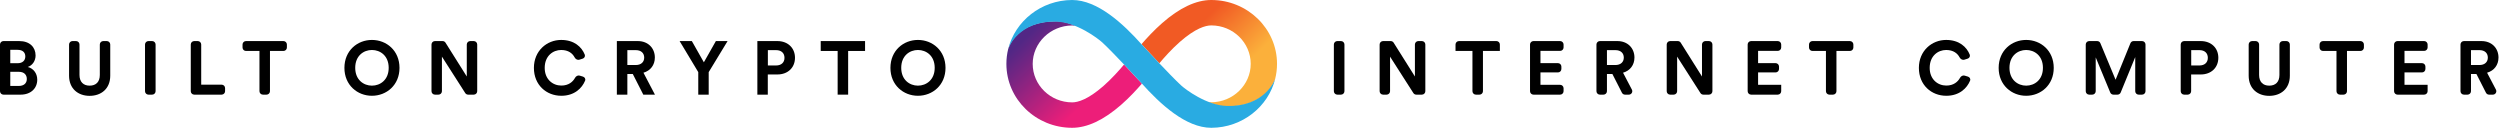
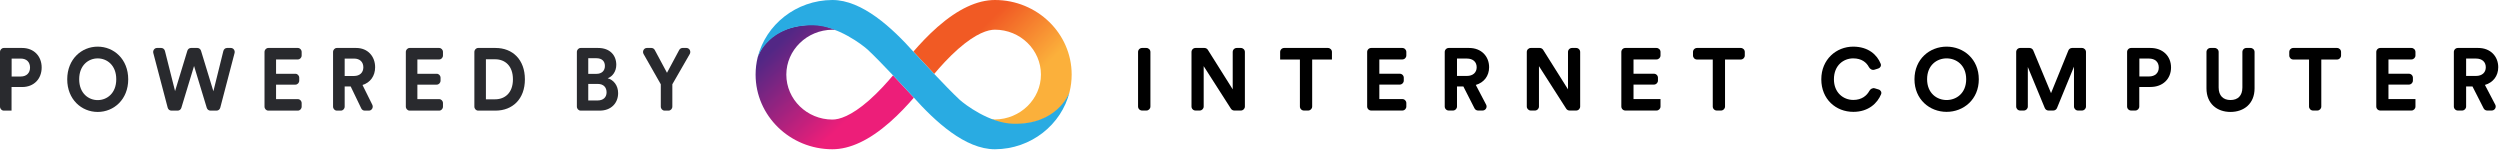
- <svg xmlns="http://www.w3.org/2000/svg" width="313" height="16" viewBox="0 0 313 16" fill="none">
-   <path d="M151.653 0C149.759 0 147.694 0.971 145.512 2.882C144.477 3.788 143.583 4.759 142.912 5.535C142.912 5.535 142.912 5.535 142.918 5.541V5.535C142.918 5.535 143.977 6.688 145.147 7.924C145.777 7.176 146.683 6.159 147.724 5.241C149.665 3.541 150.93 3.182 151.653 3.182C154.377 3.182 156.589 5.341 156.589 7.994C156.589 10.629 154.371 12.788 151.653 12.806C151.53 12.806 151.371 12.788 151.171 12.747C151.965 13.088 152.818 13.335 153.63 13.335C158.618 13.335 159.594 10.082 159.659 9.847C159.806 9.253 159.883 8.629 159.883 7.988C159.883 3.588 156.189 0 151.653 0Z" fill="url(#paint0_linear_1715_366)" />
-   <path d="M134.229 16C136.124 16 138.188 15.029 140.371 13.117C141.406 12.212 142.3 11.241 142.971 10.465C142.971 10.465 142.971 10.465 142.965 10.459V10.465C142.965 10.465 141.906 9.312 140.735 8.076C140.106 8.823 139.2 9.841 138.159 10.759C136.218 12.459 134.953 12.818 134.229 12.818C131.506 12.812 129.294 10.653 129.294 8C129.294 5.365 131.512 3.206 134.229 3.188C134.353 3.188 134.512 3.206 134.712 3.247C133.918 2.906 133.065 2.659 132.253 2.659C127.265 2.659 126.294 5.912 126.224 6.141C126.076 6.741 126 7.359 126 8C126 12.412 129.694 16 134.229 16Z" fill="url(#paint1_linear_1715_366)" />
-   <path d="M153.618 13.265C151.065 13.2 148.412 11.188 147.871 10.688C146.471 9.394 143.241 5.894 142.988 5.618C140.624 2.965 137.418 0 134.23 0H134.224H134.218C130.347 0.018 127.094 2.641 126.224 6.141C126.288 5.912 127.565 2.594 132.247 2.712C134.8 2.776 137.465 4.818 138.012 5.318C139.412 6.612 142.641 10.112 142.894 10.388C145.259 13.035 148.465 16 151.653 16H151.659H151.665C155.535 15.982 158.794 13.359 159.659 9.859C159.588 10.088 158.306 13.377 153.618 13.265Z" fill="#29ABE2" />
-   <path d="M167.894 11.849C168.132 11.849 168.324 11.656 168.324 11.419V5.572C168.324 5.334 168.132 5.142 167.894 5.142H167.43C167.193 5.142 167 5.334 167 5.572V11.419C167 11.656 167.193 11.849 167.43 11.849H167.894Z" fill="black" />
-   <path d="M178.022 11.849C178.26 11.849 178.452 11.656 178.452 11.419V5.572C178.452 5.334 178.26 5.142 178.022 5.142H177.577C177.339 5.142 177.147 5.334 177.147 5.572V9.578L174.483 5.343C174.404 5.218 174.267 5.142 174.119 5.142H173.159C172.922 5.142 172.729 5.334 172.729 5.572V11.419C172.729 11.656 172.922 11.849 173.159 11.849H173.605C173.842 11.849 174.035 11.656 174.035 11.419V7.091L176.954 11.65C177.033 11.774 177.169 11.849 177.316 11.849H178.022Z" fill="black" />
-   <path d="M187.784 6.381V5.572C187.784 5.334 187.591 5.142 187.354 5.142H182.661C182.424 5.142 182.231 5.334 182.231 5.572V6.381H184.35V11.419C184.35 11.656 184.543 11.849 184.78 11.849H185.235C185.472 11.849 185.665 11.656 185.665 11.419V6.381H187.784Z" fill="black" />
-   <path d="M195.33 11.849C195.567 11.849 195.759 11.656 195.759 11.419V11.049C195.759 10.811 195.567 10.619 195.33 10.619H192.865V9.068H195.055C195.293 9.068 195.485 8.875 195.485 8.638V8.334C195.485 8.097 195.293 7.904 195.055 7.904H192.865V6.372H195.33C195.567 6.372 195.759 6.179 195.759 5.942V5.572C195.759 5.334 195.567 5.142 195.33 5.142H191.989C191.752 5.142 191.559 5.334 191.559 5.572V11.419C191.559 11.656 191.752 11.849 191.989 11.849H195.33Z" fill="black" />
-   <path d="M203.067 11.614C203.14 11.758 203.288 11.849 203.45 11.849H203.932C204.255 11.849 204.463 11.505 204.313 11.219L203.205 9.105C204.085 8.85 204.633 8.141 204.633 7.204C204.633 6.041 203.801 5.142 202.496 5.142H200.305C200.068 5.142 199.875 5.334 199.875 5.572V11.419C199.875 11.656 200.068 11.849 200.305 11.849H200.76C200.998 11.849 201.19 11.656 201.19 11.419V9.266H201.871L203.067 11.614ZM201.19 8.141V6.277H202.25C202.912 6.277 203.3 6.646 203.3 7.214C203.3 7.762 202.912 8.141 202.25 8.141H201.19Z" fill="black" />
-   <path d="M213.965 11.849C214.202 11.849 214.394 11.656 214.394 11.419V5.572C214.394 5.334 214.202 5.142 213.965 5.142H213.519C213.282 5.142 213.089 5.334 213.089 5.572V9.578L210.425 5.343C210.346 5.218 210.209 5.142 210.061 5.142H209.101C208.864 5.142 208.672 5.334 208.672 5.572V11.419C208.672 11.656 208.864 11.849 209.101 11.849H209.547C209.784 11.849 209.977 11.656 209.977 11.419V7.091L212.896 11.65C212.975 11.774 213.112 11.849 213.258 11.849H213.965Z" fill="black" />
-   <path d="M222.577 11.849C222.815 11.849 223.007 11.656 223.007 11.419V10.619H220.113V9.068H222.303C222.54 9.068 222.733 8.875 222.733 8.638V8.334C222.733 8.097 222.54 7.904 222.303 7.904H220.113V6.372H222.577C222.815 6.372 223.007 6.179 223.007 5.942V5.572C223.007 5.334 222.815 5.142 222.577 5.142H219.237C219 5.142 218.807 5.334 218.807 5.572V11.419C218.807 11.656 219 11.849 219.237 11.849H222.577Z" fill="black" />
-   <path d="M231.612 6.381C231.849 6.381 232.042 6.189 232.042 5.951V5.572C232.042 5.334 231.849 5.142 231.612 5.142H226.919C226.682 5.142 226.489 5.334 226.489 5.572V5.951C226.489 6.189 226.682 6.381 226.919 6.381H228.608V11.419C228.608 11.656 228.801 11.849 229.038 11.849H229.493C229.73 11.849 229.923 11.656 229.923 11.419V6.381H231.612Z" fill="black" />
-   <path d="M243.678 11.991C245.329 11.991 246.274 11.03 246.654 10.099C246.74 9.887 246.609 9.659 246.39 9.593L245.978 9.468C245.748 9.399 245.51 9.534 245.395 9.744C245.12 10.248 244.582 10.713 243.678 10.713C242.6 10.713 241.597 9.928 241.597 8.5C241.597 6.977 242.656 6.258 243.659 6.258C244.566 6.258 245.083 6.69 245.342 7.185C245.457 7.404 245.703 7.548 245.939 7.473L246.35 7.344C246.566 7.276 246.695 7.051 246.611 6.84C246.232 5.884 245.296 5 243.659 5C241.862 5 240.244 6.362 240.244 8.5C240.244 10.638 241.805 11.991 243.678 11.991Z" fill="black" />
-   <path d="M251.585 8.491C251.585 6.977 252.644 6.258 253.675 6.258C254.716 6.258 255.775 6.977 255.775 8.491C255.775 10.004 254.716 10.723 253.675 10.723C252.644 10.723 251.585 10.004 251.585 8.491ZM250.232 8.5C250.232 10.657 251.859 11.991 253.675 11.991C255.501 11.991 257.128 10.657 257.128 8.5C257.128 6.334 255.501 5 253.675 5C251.859 5 250.232 6.334 250.232 8.5Z" fill="black" />
-   <path d="M268.187 11.849C268.424 11.849 268.617 11.656 268.617 11.419V5.572C268.617 5.334 268.424 5.142 268.187 5.142H267.128C266.953 5.142 266.796 5.248 266.73 5.41L264.871 9.985L262.966 5.407C262.9 5.246 262.743 5.142 262.569 5.142H261.565C261.327 5.142 261.135 5.334 261.135 5.572V11.419C261.135 11.656 261.327 11.849 261.565 11.849H261.953C262.191 11.849 262.383 11.656 262.383 11.419V7.185L264.203 11.583C264.27 11.744 264.426 11.849 264.6 11.849H265.112C265.287 11.849 265.444 11.743 265.51 11.582L267.331 7.147V11.419C267.331 11.656 267.523 11.849 267.76 11.849H268.187Z" fill="black" />
-   <path d="M274.34 8.197V6.277H275.371C276.024 6.277 276.421 6.646 276.421 7.242C276.421 7.819 276.024 8.197 275.371 8.197H274.34ZM275.532 9.323C276.856 9.323 277.736 8.453 277.736 7.232C277.736 6.022 276.856 5.142 275.532 5.142H273.455C273.218 5.142 273.025 5.334 273.025 5.572V11.419C273.025 11.656 273.218 11.849 273.455 11.849H273.901C274.138 11.849 274.331 11.656 274.331 11.419V9.323H275.532Z" fill="black" />
-   <path d="M284.107 12C285.545 12 286.689 11.12 286.689 9.474V5.572C286.689 5.334 286.497 5.142 286.259 5.142H285.814C285.576 5.142 285.384 5.334 285.384 5.572V9.38C285.384 10.259 284.901 10.723 284.107 10.723C283.331 10.723 282.839 10.259 282.839 9.38V5.572C282.839 5.334 282.647 5.142 282.409 5.142H281.964C281.726 5.142 281.534 5.334 281.534 5.572V9.474C281.534 11.12 282.678 12 284.107 12Z" fill="black" />
-   <path d="M295.532 6.381C295.769 6.381 295.962 6.189 295.962 5.951V5.572C295.962 5.334 295.769 5.142 295.532 5.142H290.839C290.601 5.142 290.409 5.334 290.409 5.572V5.951C290.409 6.189 290.601 6.381 290.839 6.381H292.528V11.419C292.528 11.656 292.72 11.849 292.958 11.849H293.413C293.65 11.849 293.843 11.656 293.843 11.419V6.381H295.532Z" fill="black" />
-   <path d="M303.507 11.849C303.745 11.849 303.937 11.656 303.937 11.419V10.619H301.043V9.068H303.233C303.47 9.068 303.663 8.875 303.663 8.638V8.334C303.663 8.097 303.47 7.904 303.233 7.904H301.043V6.372H303.507C303.745 6.372 303.937 6.179 303.937 5.942V5.572C303.937 5.334 303.745 5.142 303.507 5.142H300.167C299.93 5.142 299.737 5.334 299.737 5.572V11.419C299.737 11.656 299.93 11.849 300.167 11.849H303.507Z" fill="black" />
-   <path d="M311.244 11.614C311.318 11.758 311.466 11.849 311.628 11.849H312.11C312.433 11.849 312.641 11.505 312.491 11.219L311.383 9.105C312.263 8.85 312.811 8.141 312.811 7.204C312.811 6.041 311.979 5.142 310.673 5.142H308.483C308.246 5.142 308.053 5.334 308.053 5.572V11.419C308.053 11.656 308.246 11.849 308.483 11.849H308.938C309.175 11.849 309.368 11.656 309.368 11.419V9.266H310.049L311.244 11.614ZM309.368 8.141V6.277H310.427C311.09 6.277 311.477 6.646 311.477 7.214C311.477 7.762 311.09 8.141 310.427 8.141H309.368Z" fill="black" />
-   <path d="M0.43 5.142C0.193 5.142 0 5.334 0 5.572V11.419C0 11.656 0.193 11.849 0.43 11.849H2.592C3.85 11.849 4.664 11.063 4.664 9.976C4.664 9.143 4.134 8.547 3.481 8.386C4.039 8.197 4.455 7.639 4.455 6.949C4.455 5.908 3.718 5.142 2.412 5.142H0.43ZM1.286 7.914V6.239H2.204C2.838 6.239 3.169 6.561 3.169 7.072C3.169 7.582 2.809 7.914 2.214 7.914H1.286ZM1.286 10.761V8.992H2.365C3.018 8.992 3.358 9.361 3.358 9.891C3.358 10.43 2.98 10.761 2.346 10.761H1.286Z" fill="black" />
-   <path d="M11.22 12C12.658 12 13.803 11.12 13.803 9.474V5.572C13.803 5.334 13.61 5.142 13.373 5.142H12.927C12.69 5.142 12.497 5.334 12.497 5.572V9.38C12.497 10.259 12.015 10.723 11.22 10.723C10.444 10.723 9.952 10.259 9.952 9.38V5.572C9.952 5.334 9.76 5.142 9.522 5.142H9.077C8.84 5.142 8.647 5.334 8.647 5.572V9.474C8.647 11.12 9.792 12 11.22 12Z" fill="black" />
-   <path d="M19.05 11.849C19.288 11.849 19.48 11.656 19.48 11.419V5.572C19.48 5.334 19.288 5.142 19.05 5.142H18.586C18.348 5.142 18.156 5.334 18.156 5.572V11.419C18.156 11.656 18.348 11.849 18.586 11.849H19.05Z" fill="black" />
-   <path d="M27.75 11.849C27.987 11.849 28.18 11.656 28.18 11.419V11.03C28.18 10.793 27.987 10.6 27.75 10.6H25.191V5.572C25.191 5.334 24.998 5.142 24.761 5.142H24.315C24.078 5.142 23.885 5.334 23.885 5.572V11.419C23.885 11.656 24.078 11.849 24.315 11.849H27.75Z" fill="black" />
-   <path d="M35.489 6.381C35.727 6.381 35.919 6.189 35.919 5.951V5.572C35.919 5.334 35.727 5.142 35.489 5.142H30.796C30.559 5.142 30.366 5.334 30.366 5.572V5.951C30.366 6.189 30.559 6.381 30.796 6.381H32.485V11.419C32.485 11.656 32.678 11.849 32.915 11.849H33.37C33.608 11.849 33.8 11.656 33.8 11.419V6.381H35.489Z" fill="black" />
-   <path d="M44.474 8.491C44.474 6.977 45.533 6.258 46.565 6.258C47.605 6.258 48.664 6.977 48.664 8.491C48.664 10.004 47.605 10.723 46.565 10.723C45.533 10.723 44.474 10.004 44.474 8.491ZM43.121 8.5C43.121 10.657 44.748 11.991 46.565 11.991C48.39 11.991 50.017 10.657 50.017 8.5C50.017 6.334 48.39 5 46.565 5C44.748 5 43.121 6.334 43.121 8.5Z" fill="black" />
-   <path d="M59.317 11.849C59.554 11.849 59.747 11.656 59.747 11.419V5.572C59.747 5.334 59.554 5.142 59.317 5.142H58.871C58.634 5.142 58.441 5.334 58.441 5.572V9.578L55.777 5.343C55.699 5.218 55.561 5.142 55.413 5.142H54.454C54.216 5.142 54.024 5.334 54.024 5.572V11.419C54.024 11.656 54.216 11.849 54.454 11.849H54.899C55.137 11.849 55.329 11.656 55.329 11.419V7.091L58.248 11.65C58.327 11.774 58.464 11.849 58.61 11.849H59.317Z" fill="black" />
-   <path d="M70.278 11.991C71.929 11.991 72.874 11.03 73.254 10.099C73.341 9.887 73.209 9.659 72.99 9.593L72.578 9.468C72.349 9.399 72.11 9.534 71.995 9.744C71.721 10.248 71.182 10.713 70.278 10.713C69.2 10.713 68.197 9.928 68.197 8.5C68.197 6.977 69.257 6.258 70.26 6.258C71.167 6.258 71.683 6.69 71.943 7.185C72.058 7.404 72.304 7.548 72.54 7.473L72.95 7.344C73.166 7.276 73.295 7.051 73.212 6.84C72.833 5.884 71.896 5 70.26 5C68.462 5 66.845 6.362 66.845 8.5C66.845 10.638 68.406 11.991 70.278 11.991Z" fill="black" />
-   <path d="M80.541 11.849H81.998L80.56 9.105C81.439 8.85 81.988 8.141 81.988 7.204C81.988 6.041 81.156 5.142 79.85 5.142H77.23V11.849H78.545V9.266H79.226L80.541 11.849ZM78.545 8.141V6.277H79.604C80.266 6.277 80.654 6.646 80.654 7.214C80.654 7.762 80.266 8.141 79.604 8.141H78.545Z" fill="black" />
-   <path d="M87.423 9.03V11.849H88.729V9.03L91.094 5.142H89.627L88.123 7.8L86.619 5.142H85.087L87.423 9.03Z" fill="black" />
-   <path d="M96.137 8.197V6.277H97.168C97.821 6.277 98.218 6.646 98.218 7.242C98.218 7.819 97.821 8.197 97.168 8.197H96.137ZM97.329 9.323C98.653 9.323 99.533 8.453 99.533 7.232C99.533 6.022 98.653 5.142 97.329 5.142H94.822V11.849H96.128V9.323H97.329Z" fill="black" />
-   <path d="M108.306 6.381V5.142H102.754V6.381H104.873V11.849H106.188V6.381H108.306Z" fill="black" />
-   <path d="M112.834 8.491C112.834 6.977 113.894 6.258 114.925 6.258C115.965 6.258 117.025 6.977 117.025 8.491C117.025 10.004 115.965 10.723 114.925 10.723C113.894 10.723 112.834 10.004 112.834 8.491ZM111.482 8.5C111.482 10.657 113.109 11.991 114.925 11.991C116.75 11.991 118.378 10.657 118.378 8.5C118.378 6.334 116.75 5 114.925 5C113.109 5 111.482 6.334 111.482 8.5Z" fill="black" />
+ <svg xmlns="http://www.w3.org/2000/svg" width="268" height="16" viewBox="0 0 268 16" fill="none">
+   <path d="M106.653 0C104.759 0 102.695 0.971 100.512 2.882C99.477 3.788 98.583 4.759 97.912 5.535C97.912 5.535 97.912 5.535 97.918 5.541V5.535C97.918 5.535 98.977 6.688 100.147 7.924C100.777 7.176 101.683 6.159 102.724 5.241C104.665 3.541 105.93 3.182 106.653 3.182C109.377 3.182 111.589 5.341 111.589 7.994C111.589 10.629 109.371 12.788 106.653 12.806C106.53 12.806 106.371 12.788 106.171 12.747C106.965 13.088 107.818 13.335 108.63 13.335C113.618 13.335 114.595 10.082 114.659 9.847C114.806 9.253 114.883 8.629 114.883 7.988C114.883 3.588 111.189 0 106.653 0Z" fill="url(#paint0_linear_1724_243)" />
+   <path d="M89.229 16C91.124 16 93.188 15.029 95.371 13.117C96.406 12.212 97.3 11.241 97.971 10.465C97.971 10.465 97.971 10.465 97.965 10.459V10.465C97.965 10.465 96.906 9.312 95.735 8.076C95.106 8.823 94.2 9.841 93.159 10.759C91.218 12.459 89.953 12.818 89.229 12.818C86.506 12.812 84.294 10.653 84.294 8C84.294 5.365 86.512 3.206 89.229 3.188C89.353 3.188 89.512 3.206 89.712 3.247C88.918 2.906 88.065 2.659 87.253 2.659C82.265 2.659 81.294 5.912 81.224 6.141C81.076 6.741 81 7.359 81 8C81 12.412 84.694 16 89.229 16Z" fill="url(#paint1_linear_1724_243)" />
+   <path d="M108.618 13.265C106.065 13.2 103.412 11.188 102.871 10.688C101.471 9.394 98.241 5.894 97.988 5.618C95.624 2.965 92.418 0 89.229 0H89.224H89.218C85.347 0.018 82.094 2.641 81.224 6.141C81.288 5.912 82.565 2.594 87.247 2.712C89.8 2.776 92.465 4.818 93.012 5.318C94.412 6.612 97.641 10.112 97.894 10.388C100.259 13.035 103.465 16 106.653 16H106.659H106.665C110.535 15.982 113.794 13.359 114.659 9.859C114.588 10.088 113.306 13.377 108.618 13.265Z" fill="#29ABE2" />
+   <path d="M122.894 11.849C123.132 11.849 123.324 11.656 123.324 11.419V5.572C123.324 5.334 123.132 5.142 122.894 5.142H122.43C122.193 5.142 122 5.334 122 5.572V11.419C122 11.656 122.193 11.849 122.43 11.849H122.894Z" fill="black" />
+   <path d="M133.022 11.849C133.26 11.849 133.452 11.656 133.452 11.419V5.572C133.452 5.334 133.26 5.142 133.022 5.142H132.577C132.339 5.142 132.147 5.334 132.147 5.572V9.578L129.483 5.343C129.404 5.218 129.267 5.142 129.119 5.142H128.159C127.922 5.142 127.729 5.334 127.729 5.572V11.419C127.729 11.656 127.922 11.849 128.159 11.849H128.605C128.842 11.849 129.035 11.656 129.035 11.419V7.091L131.954 11.65C132.033 11.774 132.169 11.849 132.316 11.849H133.022Z" fill="black" />
+   <path d="M142.784 6.381V5.572C142.784 5.334 142.591 5.142 142.354 5.142H137.661C137.424 5.142 137.231 5.334 137.231 5.572V6.381H139.35V11.419C139.35 11.656 139.543 11.849 139.78 11.849H140.235C140.472 11.849 140.665 11.656 140.665 11.419V6.381H142.784Z" fill="black" />
+   <path d="M150.33 11.849C150.567 11.849 150.759 11.656 150.759 11.419V11.049C150.759 10.811 150.567 10.619 150.33 10.619H147.865V9.068H150.055C150.293 9.068 150.485 8.875 150.485 8.638V8.334C150.485 8.097 150.293 7.904 150.055 7.904H147.865V6.372H150.33C150.567 6.372 150.759 6.179 150.759 5.942V5.572C150.759 5.334 150.567 5.142 150.33 5.142H146.989C146.752 5.142 146.559 5.334 146.559 5.572V11.419C146.559 11.656 146.752 11.849 146.989 11.849H150.33Z" fill="black" />
+   <path d="M158.067 11.614C158.14 11.758 158.288 11.849 158.45 11.849H158.932C159.255 11.849 159.463 11.505 159.313 11.219L158.205 9.105C159.085 8.85 159.633 8.141 159.633 7.204C159.633 6.041 158.801 5.142 157.496 5.142H155.305C155.068 5.142 154.875 5.334 154.875 5.572V11.419C154.875 11.656 155.068 11.849 155.305 11.849H155.76C155.998 11.849 156.19 11.656 156.19 11.419V9.266H156.871L158.067 11.614ZM156.19 8.141V6.277H157.25C157.912 6.277 158.3 6.646 158.3 7.214C158.3 7.762 157.912 8.141 157.25 8.141H156.19Z" fill="black" />
+   <path d="M168.965 11.849C169.202 11.849 169.394 11.656 169.394 11.419V5.572C169.394 5.334 169.202 5.142 168.965 5.142H168.519C168.282 5.142 168.089 5.334 168.089 5.572V9.578L165.425 5.343C165.346 5.218 165.209 5.142 165.061 5.142H164.101C163.864 5.142 163.672 5.334 163.672 5.572V11.419C163.672 11.656 163.864 11.849 164.101 11.849H164.547C164.784 11.849 164.977 11.656 164.977 11.419V7.091L167.896 11.65C167.975 11.774 168.112 11.849 168.258 11.849H168.965Z" fill="black" />
+   <path d="M177.577 11.849C177.815 11.849 178.007 11.656 178.007 11.419V10.619H175.113V9.068H177.303C177.54 9.068 177.733 8.875 177.733 8.638V8.334C177.733 8.097 177.54 7.904 177.303 7.904H175.113V6.372H177.577C177.815 6.372 178.007 6.179 178.007 5.942V5.572C178.007 5.334 177.815 5.142 177.577 5.142H174.237C174 5.142 173.807 5.334 173.807 5.572V11.419C173.807 11.656 174 11.849 174.237 11.849H177.577Z" fill="black" />
+   <path d="M186.612 6.381C186.849 6.381 187.042 6.189 187.042 5.951V5.572C187.042 5.334 186.849 5.142 186.612 5.142H181.919C181.682 5.142 181.489 5.334 181.489 5.572V5.951C181.489 6.189 181.682 6.381 181.919 6.381H183.608V11.419C183.608 11.656 183.801 11.849 184.038 11.849H184.493C184.73 11.849 184.923 11.656 184.923 11.419V6.381H186.612Z" fill="black" />
+   <path d="M198.678 11.991C200.329 11.991 201.274 11.03 201.654 10.099C201.74 9.887 201.609 9.659 201.39 9.593L200.978 9.468C200.748 9.399 200.51 9.534 200.395 9.744C200.12 10.248 199.582 10.713 198.678 10.713C197.6 10.713 196.597 9.928 196.597 8.5C196.597 6.977 197.656 6.258 198.659 6.258C199.566 6.258 200.083 6.69 200.342 7.185C200.457 7.404 200.703 7.548 200.939 7.473L201.35 7.344C201.566 7.276 201.695 7.051 201.611 6.84C201.232 5.884 200.296 5 198.659 5C196.862 5 195.244 6.362 195.244 8.5C195.244 10.638 196.805 11.991 198.678 11.991Z" fill="black" />
+   <path d="M206.585 8.491C206.585 6.977 207.644 6.258 208.675 6.258C209.716 6.258 210.775 6.977 210.775 8.491C210.775 10.004 209.716 10.723 208.675 10.723C207.644 10.723 206.585 10.004 206.585 8.491ZM205.232 8.5C205.232 10.657 206.859 11.991 208.675 11.991C210.501 11.991 212.128 10.657 212.128 8.5C212.128 6.334 210.501 5 208.675 5C206.859 5 205.232 6.334 205.232 8.5Z" fill="black" />
+   <path d="M223.187 11.849C223.424 11.849 223.617 11.656 223.617 11.419V5.572C223.617 5.334 223.424 5.142 223.187 5.142H222.128C221.953 5.142 221.796 5.248 221.73 5.41L219.871 9.985L217.966 5.407C217.9 5.246 217.743 5.142 217.569 5.142H216.565C216.327 5.142 216.135 5.334 216.135 5.572V11.419C216.135 11.656 216.327 11.849 216.565 11.849H216.953C217.191 11.849 217.383 11.656 217.383 11.419V7.185L219.203 11.583C219.27 11.744 219.426 11.849 219.6 11.849H220.112C220.287 11.849 220.444 11.743 220.51 11.582L222.331 7.147V11.419C222.331 11.656 222.523 11.849 222.76 11.849H223.187Z" fill="black" />
+   <path d="M229.34 8.197V6.277H230.371C231.024 6.277 231.421 6.646 231.421 7.242C231.421 7.819 231.024 8.197 230.371 8.197H229.34ZM230.532 9.323C231.856 9.323 232.736 8.453 232.736 7.232C232.736 6.022 231.856 5.142 230.532 5.142H228.455C228.218 5.142 228.025 5.334 228.025 5.572V11.419C228.025 11.656 228.218 11.849 228.455 11.849H228.901C229.138 11.849 229.331 11.656 229.331 11.419V9.323H230.532Z" fill="black" />
+   <path d="M239.107 12C240.545 12 241.689 11.12 241.689 9.474V5.572C241.689 5.334 241.497 5.142 241.259 5.142H240.814C240.576 5.142 240.384 5.334 240.384 5.572V9.38C240.384 10.259 239.901 10.723 239.107 10.723C238.331 10.723 237.839 10.259 237.839 9.38V5.572C237.839 5.334 237.647 5.142 237.409 5.142H236.964C236.726 5.142 236.534 5.334 236.534 5.572V9.474C236.534 11.12 237.678 12 239.107 12Z" fill="black" />
+   <path d="M250.532 6.381C250.769 6.381 250.962 6.189 250.962 5.951V5.572C250.962 5.334 250.769 5.142 250.532 5.142H245.839C245.601 5.142 245.409 5.334 245.409 5.572V5.951C245.409 6.189 245.601 6.381 245.839 6.381H247.528V11.419C247.528 11.656 247.72 11.849 247.958 11.849H248.413C248.65 11.849 248.843 11.656 248.843 11.419V6.381H250.532Z" fill="black" />
+   <path d="M258.507 11.849C258.745 11.849 258.937 11.656 258.937 11.419V10.619H256.043V9.068H258.233C258.47 9.068 258.663 8.875 258.663 8.638V8.334C258.663 8.097 258.47 7.904 258.233 7.904H256.043V6.372H258.507C258.745 6.372 258.937 6.179 258.937 5.942V5.572C258.937 5.334 258.745 5.142 258.507 5.142H255.167C254.93 5.142 254.737 5.334 254.737 5.572V11.419C254.737 11.656 254.93 11.849 255.167 11.849H258.507Z" fill="black" />
+   <path d="M266.244 11.614C266.318 11.758 266.466 11.849 266.627 11.849H267.11C267.433 11.849 267.641 11.505 267.491 11.219L266.383 9.105C267.263 8.85 267.811 8.141 267.811 7.204C267.811 6.041 266.979 5.142 265.673 5.142H263.483C263.246 5.142 263.053 5.334 263.053 5.572V11.419C263.053 11.656 263.246 11.849 263.483 11.849H263.938C264.175 11.849 264.368 11.656 264.368 11.419V9.266H265.049L266.244 11.614ZM264.368 8.141V6.277H265.427C266.09 6.277 266.477 6.646 266.477 7.214C266.477 7.762 266.09 8.141 265.427 8.141H264.368Z" fill="black" />
+   <path d="M1.247 8.202V6.279H2.224C2.843 6.279 3.22 6.648 3.22 7.245C3.22 7.823 2.843 8.202 2.224 8.202H1.247ZM2.377 9.329C3.633 9.329 4.467 8.457 4.467 7.235C4.467 6.023 3.633 5.142 2.377 5.142H0.408C0.183 5.142 0 5.335 0 5.573V11.427C0 11.665 0.183 11.858 0.408 11.858H1.238V9.329H2.377Z" fill="#292A2E" />
+   <path d="M8.489 8.495C8.489 6.98 9.494 6.26 10.472 6.26C11.458 6.26 12.463 6.98 12.463 8.495C12.463 10.011 11.458 10.731 10.472 10.731C9.494 10.731 8.489 10.011 8.489 8.495ZM7.207 8.505C7.207 10.664 8.749 12 10.472 12C12.203 12 13.745 10.664 13.745 8.505C13.745 6.336 12.203 5 10.472 5C8.749 5 7.207 6.336 7.207 8.505Z" fill="#292A2E" />
+   <path d="M22.875 9.783L21.549 5.441C21.495 5.263 21.338 5.142 21.161 5.142H20.473C20.295 5.142 20.139 5.263 20.084 5.441L18.767 9.765L17.682 5.462C17.634 5.273 17.473 5.142 17.288 5.142H16.828C16.558 5.142 16.363 5.414 16.435 5.688L17.976 11.543C18.025 11.729 18.185 11.858 18.369 11.858H19.053C19.23 11.858 19.387 11.737 19.441 11.559L20.803 7.074L22.165 11.559C22.22 11.737 22.377 11.858 22.554 11.858H23.22C23.403 11.858 23.564 11.729 23.613 11.542L25.145 5.687C25.217 5.413 25.022 5.142 24.752 5.142H24.338C24.153 5.142 23.991 5.274 23.944 5.464L22.875 9.783Z" fill="#292A2E" />
+   <path d="M31.93 11.858C32.156 11.858 32.338 11.665 32.338 11.427V11.057C32.338 10.819 32.156 10.627 31.93 10.627H29.594V9.073H31.67C31.896 9.073 32.078 8.88 32.078 8.643V8.339C32.078 8.101 31.896 7.908 31.67 7.908H29.594V6.373H31.93C32.156 6.373 32.338 6.181 32.338 5.943V5.573C32.338 5.335 32.156 5.142 31.93 5.142H28.764C28.538 5.142 28.356 5.335 28.356 5.573V11.427C28.356 11.665 28.538 11.858 28.764 11.858H31.93Z" fill="#292A2E" />
+   <path d="M38.728 11.623C38.798 11.767 38.938 11.858 39.092 11.858H39.549C39.856 11.858 40.053 11.514 39.91 11.227L38.86 9.111C39.694 8.855 40.214 8.145 40.214 7.207C40.214 6.042 39.425 5.142 38.187 5.142H36.11C35.885 5.142 35.703 5.335 35.703 5.573V11.427C35.703 11.665 35.885 11.858 36.11 11.858H36.542C36.767 11.858 36.949 11.665 36.949 11.427V9.272H37.595L38.728 11.623ZM36.949 8.145V6.279H37.954C38.582 6.279 38.95 6.648 38.95 7.217C38.95 7.766 38.582 8.145 37.954 8.145H36.949Z" fill="#292A2E" />
+   <path d="M47.08 11.858C47.305 11.858 47.487 11.665 47.487 11.427V11.057C47.487 10.819 47.305 10.627 47.08 10.627H44.743V9.073H46.819C47.045 9.073 47.227 8.88 47.227 8.643V8.339C47.227 8.101 47.045 7.908 46.819 7.908H44.743V6.373H47.08C47.305 6.373 47.487 6.181 47.487 5.943V5.573C47.487 5.335 47.305 5.142 47.08 5.142H43.913C43.688 5.142 43.505 5.335 43.505 5.573V11.427C43.505 11.665 43.688 11.858 43.913 11.858H47.08Z" fill="#292A2E" />
+   <path d="M52.09 10.646V6.355H53.085C54.126 6.355 54.987 7.046 54.987 8.505C54.987 9.963 54.117 10.646 53.076 10.646H52.09ZM53.121 11.858C54.933 11.858 56.269 10.627 56.269 8.505C56.269 6.383 54.942 5.142 53.13 5.142H51.259C51.034 5.142 50.852 5.335 50.852 5.573V11.427C50.852 11.665 51.034 11.858 51.259 11.858H53.121Z" fill="#292A2E" />
+   <path d="M62.249 5.142C62.024 5.142 61.841 5.335 61.841 5.573V11.427C61.841 11.665 62.024 11.858 62.249 11.858H64.299C65.492 11.858 66.263 11.072 66.263 9.982C66.263 9.149 65.761 8.552 65.142 8.391C65.671 8.202 66.066 7.643 66.066 6.951C66.066 5.909 65.366 5.142 64.128 5.142H62.249ZM63.061 7.917V6.241H63.931C64.532 6.241 64.846 6.563 64.846 7.074C64.846 7.586 64.505 7.917 63.94 7.917H63.061ZM63.061 10.769V8.997H64.083C64.702 8.997 65.025 9.367 65.025 9.897C65.025 10.437 64.666 10.769 64.065 10.769H63.061Z" fill="#292A2E" />
+   <path d="M70.837 9.035V11.427C70.837 11.665 71.019 11.858 71.244 11.858H71.667C71.892 11.858 72.075 11.665 72.075 11.427V9.035L73.94 5.796C74.105 5.509 73.91 5.142 73.592 5.142H73.164C73.017 5.142 72.882 5.226 72.809 5.361L71.501 7.804L70.191 5.361C70.119 5.226 69.984 5.142 69.837 5.142H69.342C69.025 5.142 68.829 5.507 68.993 5.794L70.837 9.035Z" fill="#292A2E" />
  <defs>
-     <linearGradient id="paint0_linear_1715_366" x1="147.369" y1="1.055" x2="158.558" y2="12.641" gradientUnits="userSpaceOnUse">
+     <linearGradient id="paint0_linear_1724_243" x1="102.369" y1="1.055" x2="113.558" y2="12.641" gradientUnits="userSpaceOnUse">
      <stop offset="0.21" stop-color="#F15A24" />
      <stop offset="0.684" stop-color="#FBB03B" />
    </linearGradient>
-     <linearGradient id="paint1_linear_1715_366" x1="138.513" y1="14.945" x2="127.324" y2="3.358" gradientUnits="userSpaceOnUse">
+     <linearGradient id="paint1_linear_1724_243" x1="93.513" y1="14.945" x2="82.324" y2="3.358" gradientUnits="userSpaceOnUse">
      <stop offset="0.21" stop-color="#ED1E79" />
      <stop offset="0.893" stop-color="#522785" />
    </linearGradient>
  </defs>
</svg>
